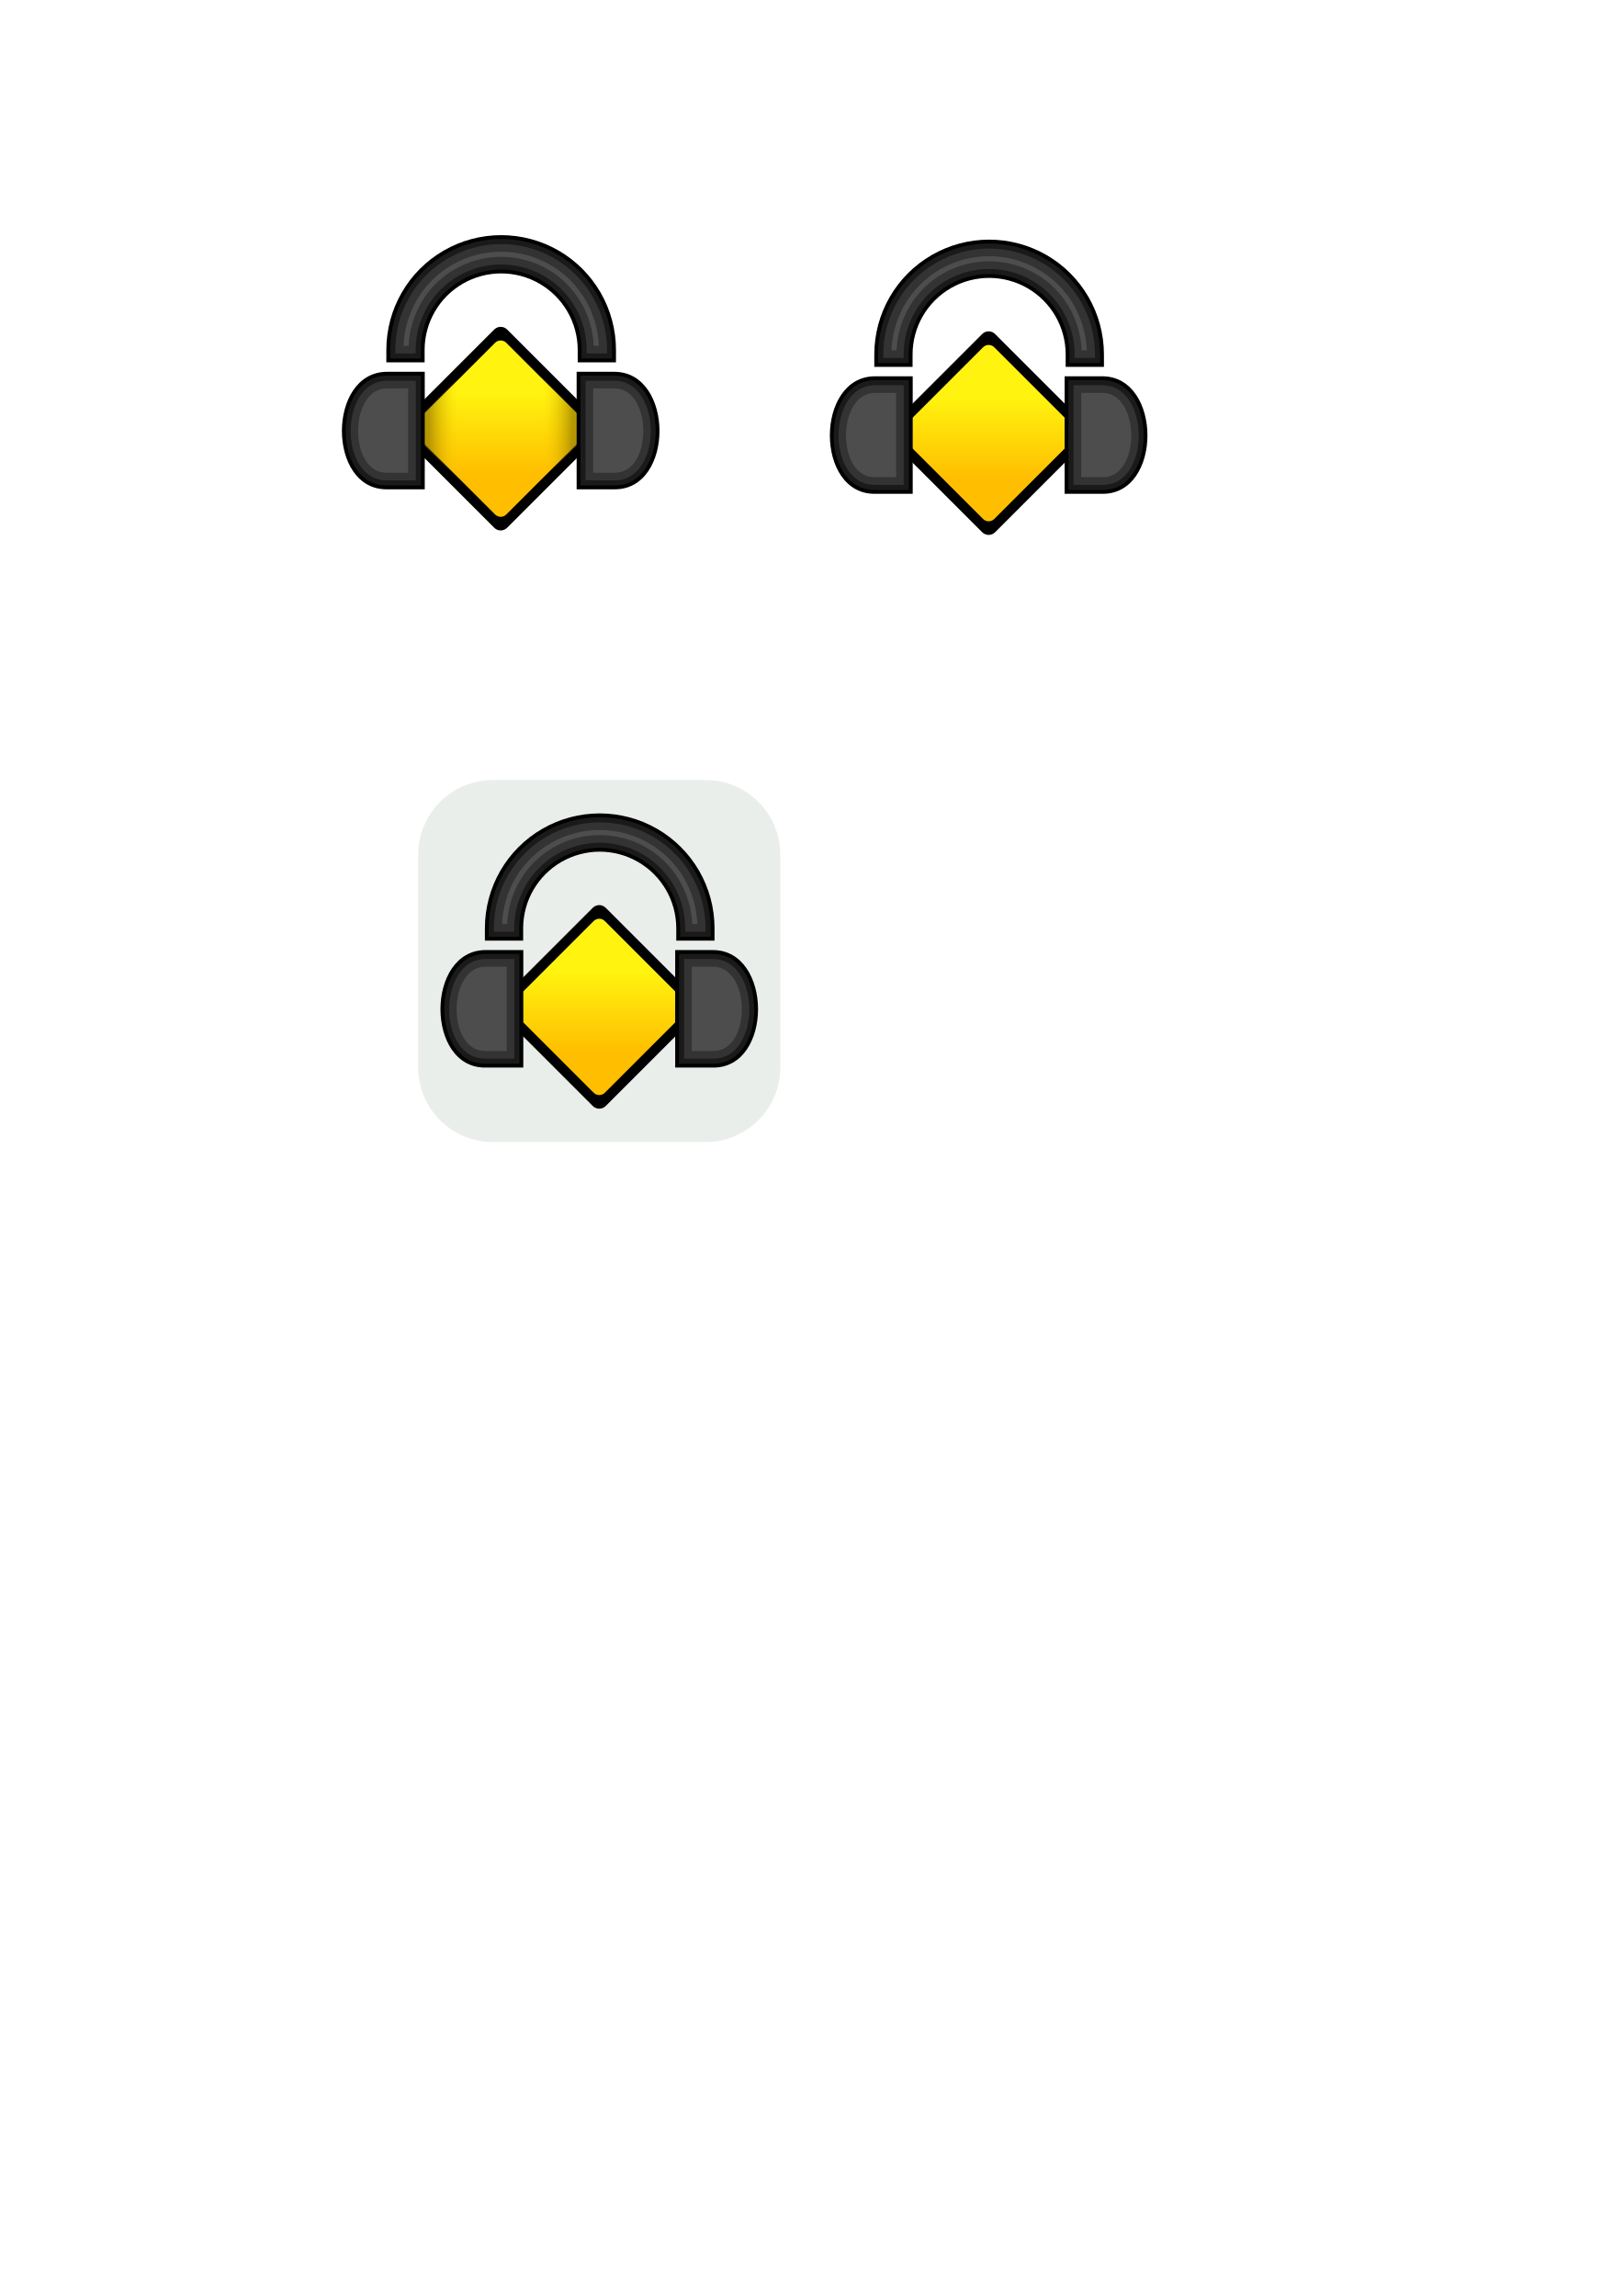
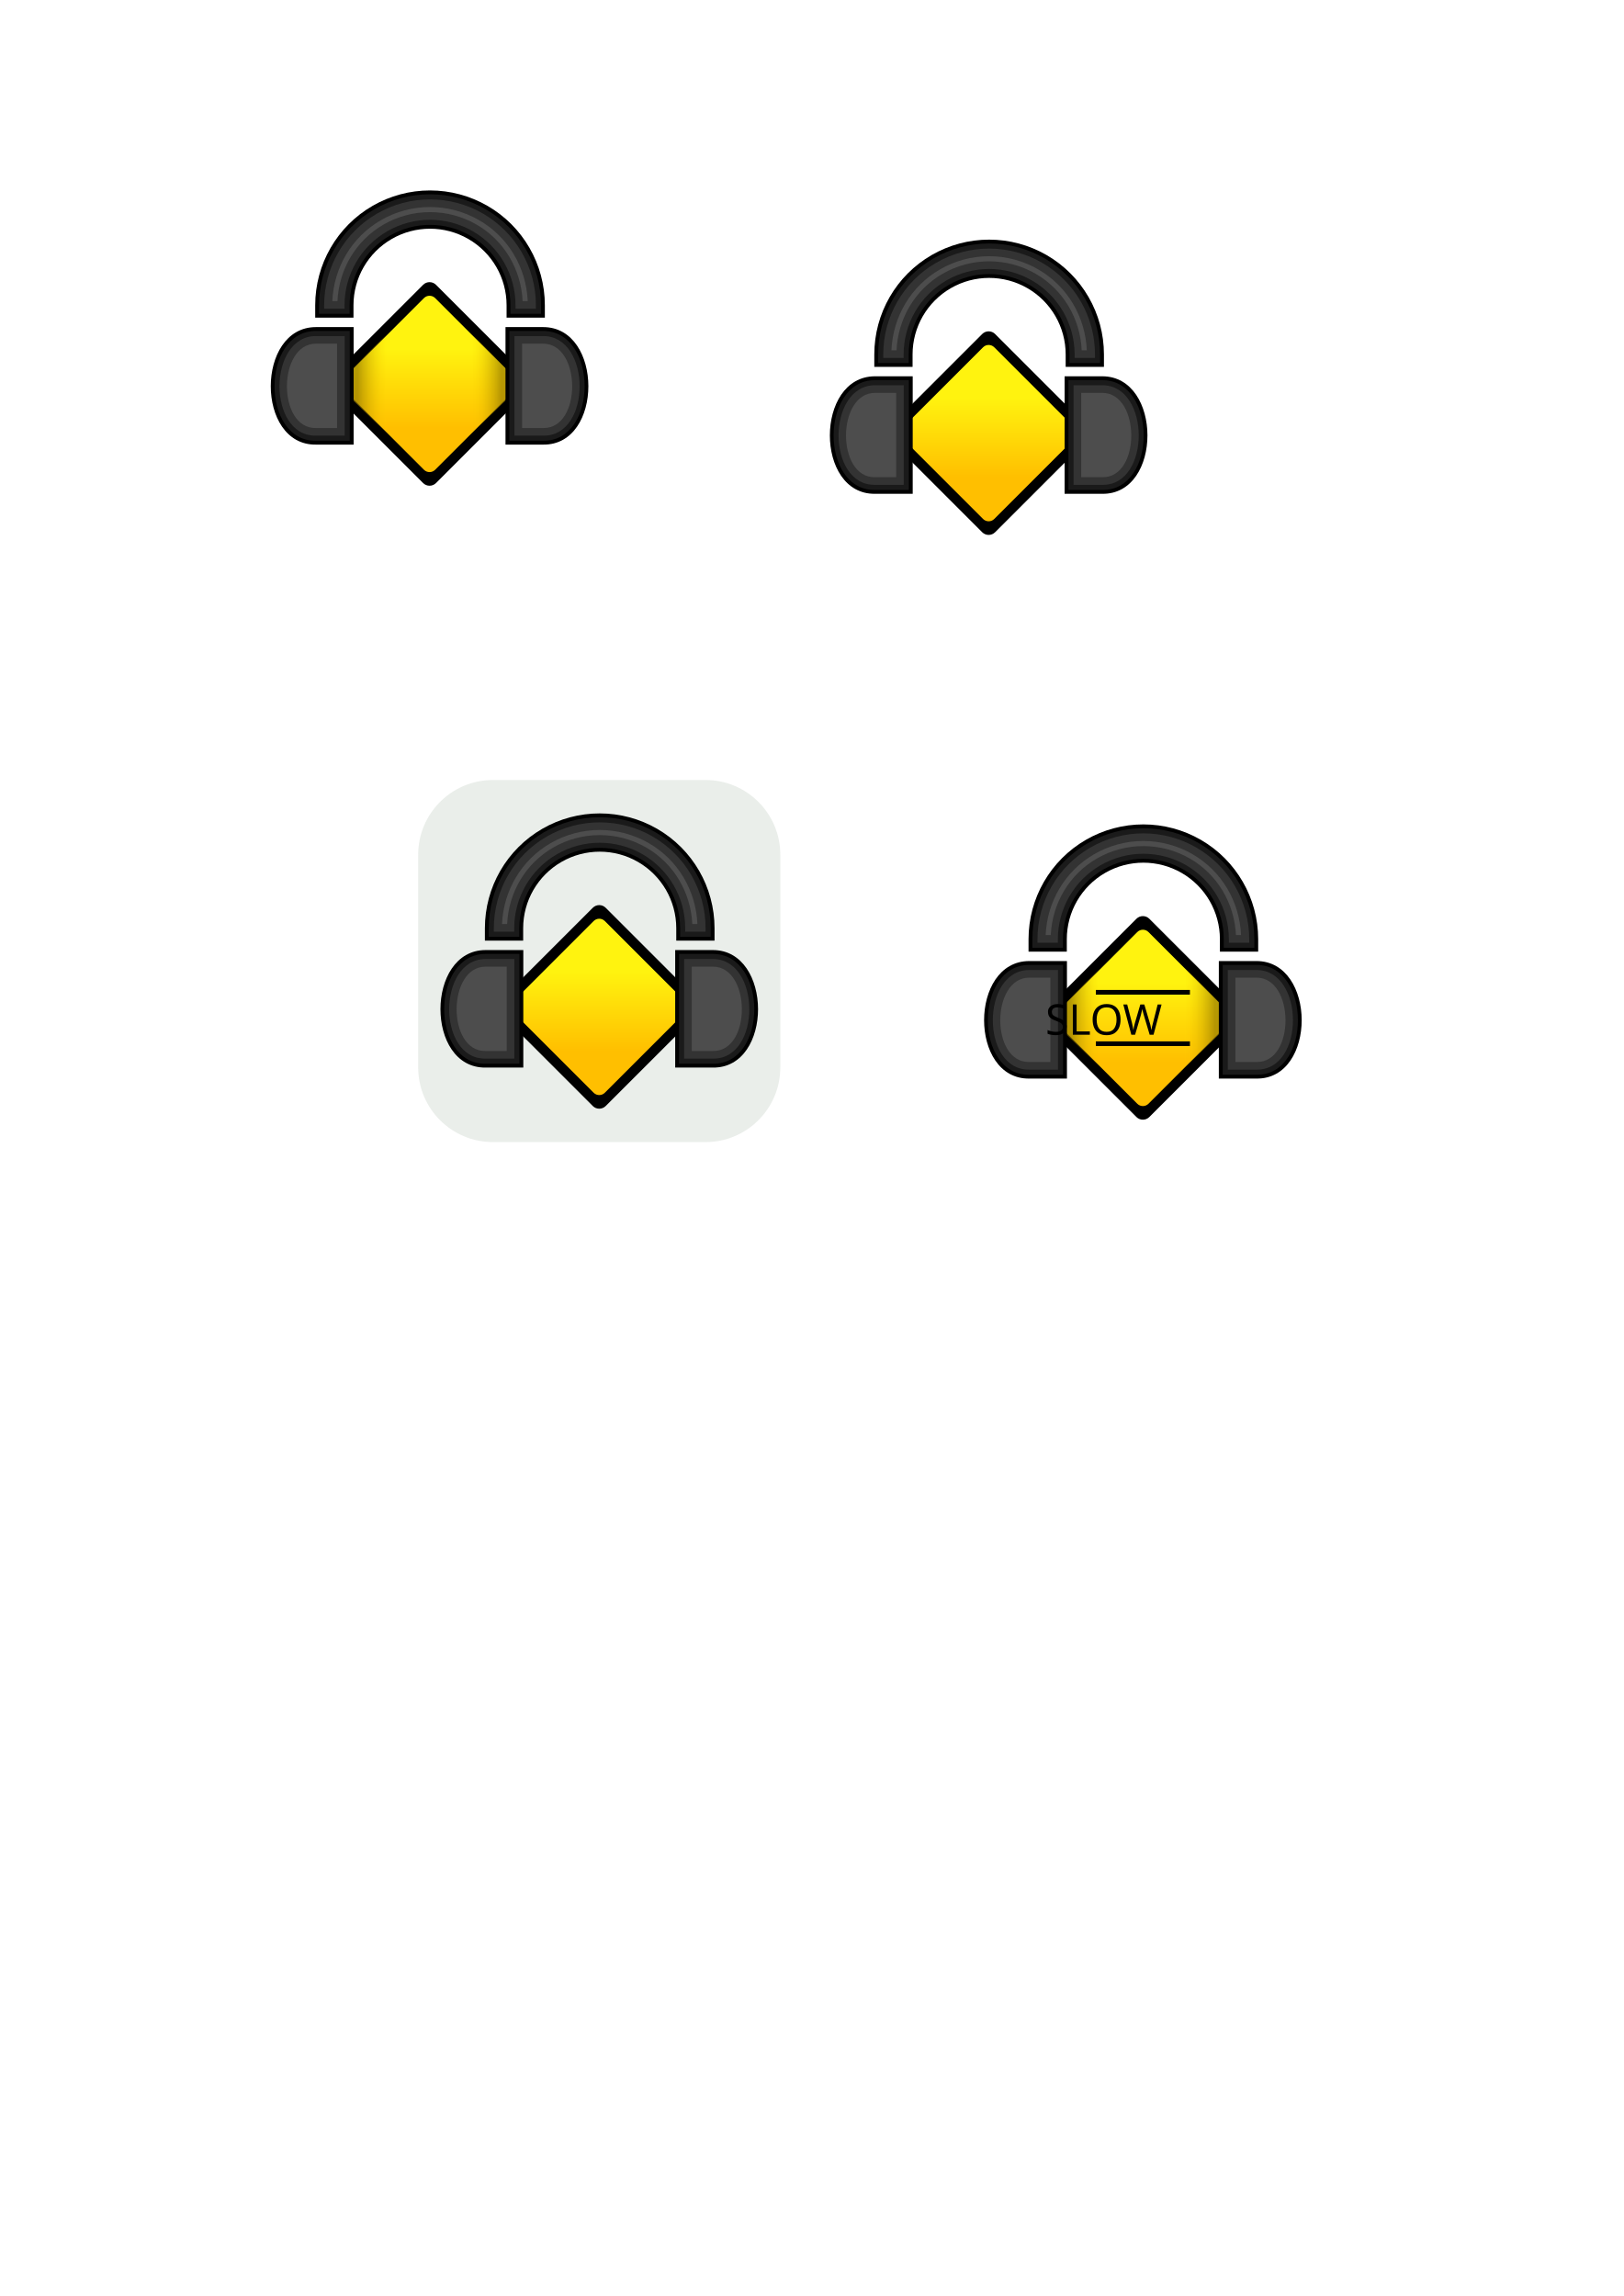
<svg xmlns="http://www.w3.org/2000/svg" xmlns:xlink="http://www.w3.org/1999/xlink" width="210mm" height="297mm" viewBox="0 0 210 297" version="1.1" id="svg1">
  <defs id="defs1">
    <linearGradient xlink:href="#linearGradient15" id="linearGradient105" gradientUnits="userSpaceOnUse" gradientTransform="matrix(0.9323483,0,0,0.9323483,13.12965,2.526971)" x1="161.523" y1="8.116" x2="231.275" y2="77.867" />
    <linearGradient id="linearGradient15">
      <stop style="stop-color:#fff30f;stop-opacity:1;" offset="0" id="stop15" />
      <stop style="stop-color:#ffbf00;stop-opacity:1;" offset="1" id="stop16" />
    </linearGradient>
    <linearGradient xlink:href="#linearGradient153" id="linearGradient151" x1="131.23" y1="39.064" x2="134.4" y2="39.064" gradientUnits="userSpaceOnUse" gradientTransform="matrix(1.221276,0,0,1.221276,-28.98805,-8.74325)" />
    <linearGradient id="linearGradient153">
      <stop style="stop-color:#8f7300;stop-opacity:0.66;" offset="0" id="stop152" />
      <stop style="stop-color:#ffce01;stop-opacity:0;" offset="1" id="stop153" />
    </linearGradient>
    <linearGradient xlink:href="#linearGradient150" id="linearGradient152" gradientUnits="userSpaceOnUse" gradientTransform="matrix(-1.221276,0,0,1.221276,310.1688,-8.74325)" x1="131.23" y1="39.064" x2="134.4" y2="39.064" />
    <linearGradient id="linearGradient150">
      <stop style="stop-color:#8f7300;stop-opacity:0.659;" offset="0" id="stop150" />
      <stop style="stop-color:#ffce01;stop-opacity:0;" offset="1" id="stop151" />
    </linearGradient>
    <linearGradient xlink:href="#linearGradient15" id="linearGradient1" gradientUnits="userSpaceOnUse" gradientTransform="matrix(0.9323483,0,0,0.9323483,13.12965,2.526971)" x1="161.523" y1="8.116" x2="231.275" y2="77.867" />
    <linearGradient xlink:href="#linearGradient15" id="linearGradient11" gradientUnits="userSpaceOnUse" gradientTransform="matrix(0.9323483,0,0,0.9323483,13.12965,2.526971)" x1="161.523" y1="8.116" x2="231.275" y2="77.867" />
+     <linearGradient xlink:href="#linearGradient15" id="linearGradient18" gradientUnits="userSpaceOnUse" gradientTransform="matrix(0.9323483,0,0,0.9323483,13.12965,2.526971)" x1="161.523" y1="8.116" x2="231.275" y2="77.867" />
+     <linearGradient xlink:href="#linearGradient153" id="linearGradient19" gradientUnits="userSpaceOnUse" gradientTransform="matrix(1.221276,0,0,1.221276,-28.98805,-8.74325)" x1="131.23" y1="39.064" x2="134.4" y2="39.064" />
+     <linearGradient xlink:href="#linearGradient150" id="linearGradient20" gradientUnits="userSpaceOnUse" gradientTransform="matrix(-1.221276,0,0,1.221276,310.1688,-8.74325)" x1="131.23" y1="39.064" x2="134.4" y2="39.064" />
  </defs>
  <g id="layer1">
    <rect style="fill:#dbe3db;stroke-width:0.8;stroke-linecap:round;fill-opacity:0.605" id="rect11" width="46.836" height="46.836" x="54.084" y="100.899" ry="9.665" />
-     <g id="g3">
+     <g id="g3" transform="translate(-9.199468,-5.782523)">
      <g id="g78" transform="matrix(0.1116595,0,0,0.1116595,52.38176,37.17369)">
        <rect style="fill:#000000;stroke-width:1.191" id="rect77" width="172.956" height="172.956" x="107.599" y="-49.125" transform="rotate(45)" ry="10.562" />
        <rect style="fill:url(#linearGradient105);fill-opacity:1;stroke-width:1.032" id="rect78" width="149.811" height="149.811" x="119.171" y="-37.553" transform="rotate(45)" ry="9.149" />
      </g>
      <g id="g153" transform="translate(-75.85412,16.66454)">
        <path style="fill:url(#linearGradient151);fill-opacity:1;stroke:none;stroke-width:0.323px;stroke-linecap:butt;stroke-linejoin:miter;stroke-opacity:1" d="m 128.665,38.899 6.626,-6.834 v 13.317 z" id="path150" />
        <path style="fill:url(#linearGradient152);fill-opacity:1;stroke:none;stroke-width:0.323px;stroke-linecap:butt;stroke-linejoin:miter;stroke-opacity:1" d="m 152.516,38.899 -6.626,-6.834 v 13.317 z" id="path151" />
      </g>
      <g id="g83" transform="matrix(0.9900265,0,0,0.9900265,-38.17188,-53.79505)">
        <g id="g79" transform="translate(5.356343,-20.13246)">
          <path id="path78" style="fill:#000000;stroke:none;stroke-width:0.8;stroke-linecap:butt;stroke-linejoin:miter;stroke-dasharray:none;stroke-opacity:1" d="m 98.67,105.193 c -2.633,-1.9e-4 -5.22,0.693 -7.5,2.01 -4.641,2.68 -7.5,7.631 -7.5,12.99 v 1.623 h 5 v -1.623 c 1.56e-4,-3.573 1.906,-6.874 5,-8.66 3.094,-1.786 6.906,-1.786 10,0 3.094,1.786 5,5.088 5,8.66 v 1.623 h 5 v -1.623 c 6e-5,-5.359 -2.859,-10.311 -7.5,-12.99 -2.28,-1.316 -4.867,-2.01 -7.5,-2.01 z m -14.904,17.855 c -7.854,0 -7.884,15.459 0,15.354 H 88.688 v -15.354 z m 24.764,0 v 15.354 h 4.922 c 7.884,0.105 7.854,-15.354 0,-15.354 z" />
        </g>
        <g id="g80" style="fill:#1a1a1a;fill-opacity:1" transform="translate(5.356343,-20.13246)">
          <path id="path79" style="fill:#1a1a1a;fill-opacity:1;stroke:none;stroke-width:0.8;stroke-linecap:butt;stroke-linejoin:miter;stroke-dasharray:none;stroke-opacity:1" d="m 98.67,105.697 c -2.545,-1.9e-4 -5.044,0.669 -7.248,1.941 -4.486,2.59 -7.248,7.375 -7.248,12.555 v 1.119 h 3.992 v -1.119 c 1.63e-4,-3.752 2.003,-7.22 5.252,-9.096 3.249,-1.876 7.255,-1.876 10.504,0 3.249,1.876 5.252,5.344 5.252,9.096 v 1.119 h 3.992 v -1.119 c 5e-5,-5.18 -2.762,-9.965 -7.248,-12.555 -2.204,-1.272 -4.704,-1.942 -7.248,-1.941 z m -14.904,17.855 c -7.193,0 -7.232,14.442 -0.006,14.346 a 0.504,0.504 0 0 1 0.006,0 h 4.418 v -14.346 z m 25.268,0 v 14.346 h 4.418 a 0.504,0.504 0 0 1 0.006,0 c 7.226,0.097 7.187,-14.346 -0.006,-14.346 z" />
        </g>
        <g id="g81" style="fill:#333333;fill-opacity:1" transform="translate(5.356343,-20.13246)">
          <path id="path80" style="fill:#333333;fill-opacity:1;stroke:none;stroke-width:0.8;stroke-linecap:butt;stroke-linejoin:miter;stroke-dasharray:none;stroke-opacity:1" d="m 98.67,106.363 c -2.428,-1.7e-4 -4.813,0.638 -6.916,1.852 -4.281,2.472 -6.914,7.035 -6.914,11.979 v 0.453 H 87.5 v -0.453 c 1.74e-4,-3.988 2.132,-7.678 5.586,-9.672 3.454,-1.994 7.714,-1.994 11.168,0 3.454,1.994 5.586,5.684 5.586,9.672 v 0.453 H 112.5 v -0.453 c 6e-5,-4.943 -2.633,-9.507 -6.914,-11.979 -2.103,-1.214 -4.488,-1.852 -6.916,-1.852 z m -14.904,17.855 c -6.32,0 -6.372,13.099 -0.016,13.014 a 1.169,1.169 0 0 1 0.016,0 h 3.752 v -13.014 z m 25.934,0 v 13.014 h 3.752 a 1.169,1.169 0 0 1 0.016,0 c 6.357,0.085 6.305,-13.014 -0.016,-13.014 z" />
        </g>
        <g id="g82" style="fill:#4d4d4d;fill-opacity:1" transform="translate(5.356343,-20.13246)">
          <path id="path81" style="fill:#4d4d4d;fill-opacity:1;stroke:none;stroke-width:0.8;stroke-linecap:butt;stroke-linejoin:miter;stroke-dasharray:none;stroke-opacity:1" d="m 98.67,107.359 c -2.253,-1.7e-4 -4.465,0.594 -6.416,1.721 -3.813,2.201 -6.157,6.198 -6.346,10.57 h 0.668 c 0.189,-4.128 2.409,-7.916 6.01,-9.994 3.761,-2.172 8.407,-2.172 12.168,0 3.6,2.079 5.821,5.866 6.01,9.994 h 0.668 c -0.189,-4.372 -2.533,-8.369 -6.346,-10.57 -1.951,-1.126 -4.164,-1.721 -6.416,-1.721 z m -14.904,17.855 c -5.012,0 -5.083,11.089 -0.029,11.021 a 2.167,2.167 0 0 1 0.029,0 h 2.756 v -11.021 z m 26.93,0 v 11.021 h 2.756 a 2.167,2.167 0 0 1 0.029,0 c 5.054,0.068 4.982,-11.021 -0.029,-11.021 z" />
        </g>
      </g>
    </g>
    <g id="g4">
      <g id="g78-0" transform="matrix(0.1116595,0,0,0.1116595,115.492,37.75468)">
        <rect style="fill:#000000;stroke-width:1.191" id="rect77-9" width="172.956" height="172.956" x="107.599" y="-49.125" transform="rotate(45)" ry="10.562" />
        <rect style="fill:url(#linearGradient1);fill-opacity:1;stroke-width:1.032" id="rect78-3" width="149.811" height="149.811" x="119.171" y="-37.553" transform="rotate(45)" ry="9.149" />
      </g>
      <g id="g83-2" transform="matrix(0.9900265,0,0,0.9900265,24.93834,-53.21406)">
        <g id="g79-6" transform="translate(5.356343,-20.13246)">
          <path id="path78-1" style="fill:#000000;stroke:none;stroke-width:0.8;stroke-linecap:butt;stroke-linejoin:miter;stroke-dasharray:none;stroke-opacity:1" d="m 98.67,105.193 c -2.633,-1.9e-4 -5.22,0.693 -7.5,2.01 -4.641,2.68 -7.5,7.631 -7.5,12.99 v 1.623 h 5 v -1.623 c 1.56e-4,-3.573 1.906,-6.874 5,-8.66 3.094,-1.786 6.906,-1.786 10,0 3.094,1.786 5,5.088 5,8.66 v 1.623 h 5 v -1.623 c 6e-5,-5.359 -2.859,-10.311 -7.5,-12.99 -2.28,-1.316 -4.867,-2.01 -7.5,-2.01 z m -14.904,17.855 c -7.854,0 -7.884,15.459 0,15.354 H 88.688 v -15.354 z m 24.764,0 v 15.354 h 4.922 c 7.884,0.105 7.854,-15.354 0,-15.354 z" />
        </g>
        <g id="g80-8" style="fill:#1a1a1a;fill-opacity:1" transform="translate(5.356343,-20.13246)">
          <path id="path79-7" style="fill:#1a1a1a;fill-opacity:1;stroke:none;stroke-width:0.8;stroke-linecap:butt;stroke-linejoin:miter;stroke-dasharray:none;stroke-opacity:1" d="m 98.67,105.697 c -2.545,-1.9e-4 -5.044,0.669 -7.248,1.941 -4.486,2.59 -7.248,7.375 -7.248,12.555 v 1.119 h 3.992 v -1.119 c 1.63e-4,-3.752 2.003,-7.22 5.252,-9.096 3.249,-1.876 7.255,-1.876 10.504,0 3.249,1.876 5.252,5.344 5.252,9.096 v 1.119 h 3.992 v -1.119 c 5e-5,-5.18 -2.762,-9.965 -7.248,-12.555 -2.204,-1.272 -4.704,-1.942 -7.248,-1.941 z m -14.904,17.855 c -7.193,0 -7.232,14.442 -0.006,14.346 a 0.504,0.504 0 0 1 0.006,0 h 4.418 v -14.346 z m 25.268,0 v 14.346 h 4.418 a 0.504,0.504 0 0 1 0.006,0 c 7.226,0.097 7.187,-14.346 -0.006,-14.346 z" />
        </g>
        <g id="g81-9" style="fill:#333333;fill-opacity:1" transform="translate(5.356343,-20.13246)">
          <path id="path80-2" style="fill:#333333;fill-opacity:1;stroke:none;stroke-width:0.8;stroke-linecap:butt;stroke-linejoin:miter;stroke-dasharray:none;stroke-opacity:1" d="m 98.67,106.363 c -2.428,-1.7e-4 -4.813,0.638 -6.916,1.852 -4.281,2.472 -6.914,7.035 -6.914,11.979 v 0.453 H 87.5 v -0.453 c 1.74e-4,-3.988 2.132,-7.678 5.586,-9.672 3.454,-1.994 7.714,-1.994 11.168,0 3.454,1.994 5.586,5.684 5.586,9.672 v 0.453 H 112.5 v -0.453 c 6e-5,-4.943 -2.633,-9.507 -6.914,-11.979 -2.103,-1.214 -4.488,-1.852 -6.916,-1.852 z m -14.904,17.855 c -6.32,0 -6.372,13.099 -0.016,13.014 a 1.169,1.169 0 0 1 0.016,0 h 3.752 v -13.014 z m 25.934,0 v 13.014 h 3.752 a 1.169,1.169 0 0 1 0.016,0 c 6.357,0.085 6.305,-13.014 -0.016,-13.014 z" />
        </g>
        <g id="g82-0" style="fill:#4d4d4d;fill-opacity:1" transform="translate(5.356343,-20.13246)">
          <path id="path81-2" style="fill:#4d4d4d;fill-opacity:1;stroke:none;stroke-width:0.8;stroke-linecap:butt;stroke-linejoin:miter;stroke-dasharray:none;stroke-opacity:1" d="m 98.67,107.359 c -2.253,-1.7e-4 -4.465,0.594 -6.416,1.721 -3.813,2.201 -6.157,6.198 -6.346,10.57 h 0.668 c 0.189,-4.128 2.409,-7.916 6.01,-9.994 3.761,-2.172 8.407,-2.172 12.168,0 3.6,2.079 5.821,5.866 6.01,9.994 h 0.668 c -0.189,-4.372 -2.533,-8.369 -6.346,-10.57 -1.951,-1.126 -4.164,-1.721 -6.416,-1.721 z m -14.904,17.855 c -5.012,0 -5.083,11.089 -0.029,11.021 a 2.167,2.167 0 0 1 0.029,0 h 2.756 v -11.021 z m 26.93,0 v 11.021 h 2.756 a 2.167,2.167 0 0 1 0.029,0 c 5.054,0.068 4.982,-11.021 -0.029,-11.021 z" />
        </g>
      </g>
    </g>
    <g id="g11" transform="translate(-50.36368,74.22044)">
      <g id="g5" transform="matrix(0.1116595,0,0,0.1116595,115.492,37.75468)">
        <rect style="fill:#000000;stroke-width:1.191" id="rect4" width="172.956" height="172.956" x="107.599" y="-49.125" transform="rotate(45)" ry="10.562" />
        <rect style="fill:url(#linearGradient11);fill-opacity:1;stroke-width:1.032" id="rect5" width="149.811" height="149.811" x="119.171" y="-37.553" transform="rotate(45)" ry="9.149" />
      </g>
      <g id="g10" transform="matrix(0.9900265,0,0,0.9900265,24.93834,-53.21406)">
        <g id="g6" transform="translate(5.356343,-20.13246)">
          <path id="path5" style="fill:#000000;stroke:none;stroke-width:0.8;stroke-linecap:butt;stroke-linejoin:miter;stroke-dasharray:none;stroke-opacity:1" d="m 98.67,105.193 c -2.633,-1.9e-4 -5.22,0.693 -7.5,2.01 -4.641,2.68 -7.5,7.631 -7.5,12.99 v 1.623 h 5 v -1.623 c 1.56e-4,-3.573 1.906,-6.874 5,-8.66 3.094,-1.786 6.906,-1.786 10,0 3.094,1.786 5,5.088 5,8.66 v 1.623 h 5 v -1.623 c 6e-5,-5.359 -2.859,-10.311 -7.5,-12.99 -2.28,-1.316 -4.867,-2.01 -7.5,-2.01 z m -14.904,17.855 c -7.854,0 -7.884,15.459 0,15.354 H 88.688 v -15.354 z m 24.764,0 v 15.354 h 4.922 c 7.884,0.105 7.854,-15.354 0,-15.354 z" />
        </g>
        <g id="g7" style="fill:#1a1a1a;fill-opacity:1" transform="translate(5.356343,-20.13246)">
          <path id="path6" style="fill:#1a1a1a;fill-opacity:1;stroke:none;stroke-width:0.8;stroke-linecap:butt;stroke-linejoin:miter;stroke-dasharray:none;stroke-opacity:1" d="m 98.67,105.697 c -2.545,-1.9e-4 -5.044,0.669 -7.248,1.941 -4.486,2.59 -7.248,7.375 -7.248,12.555 v 1.119 h 3.992 v -1.119 c 1.63e-4,-3.752 2.003,-7.22 5.252,-9.096 3.249,-1.876 7.255,-1.876 10.504,0 3.249,1.876 5.252,5.344 5.252,9.096 v 1.119 h 3.992 v -1.119 c 5e-5,-5.18 -2.762,-9.965 -7.248,-12.555 -2.204,-1.272 -4.704,-1.942 -7.248,-1.941 z m -14.904,17.855 c -7.193,0 -7.232,14.442 -0.006,14.346 a 0.504,0.504 0 0 1 0.006,0 h 4.418 v -14.346 z m 25.268,0 v 14.346 h 4.418 a 0.504,0.504 0 0 1 0.006,0 c 7.226,0.097 7.187,-14.346 -0.006,-14.346 z" />
        </g>
        <g id="g8" style="fill:#333333;fill-opacity:1" transform="translate(5.356343,-20.13246)">
          <path id="path7" style="fill:#333333;fill-opacity:1;stroke:none;stroke-width:0.8;stroke-linecap:butt;stroke-linejoin:miter;stroke-dasharray:none;stroke-opacity:1" d="m 98.67,106.363 c -2.428,-1.7e-4 -4.813,0.638 -6.916,1.852 -4.281,2.472 -6.914,7.035 -6.914,11.979 v 0.453 H 87.5 v -0.453 c 1.74e-4,-3.988 2.132,-7.678 5.586,-9.672 3.454,-1.994 7.714,-1.994 11.168,0 3.454,1.994 5.586,5.684 5.586,9.672 v 0.453 H 112.5 v -0.453 c 6e-5,-4.943 -2.633,-9.507 -6.914,-11.979 -2.103,-1.214 -4.488,-1.852 -6.916,-1.852 z m -14.904,17.855 c -6.32,0 -6.372,13.099 -0.016,13.014 a 1.169,1.169 0 0 1 0.016,0 h 3.752 v -13.014 z m 25.934,0 v 13.014 h 3.752 a 1.169,1.169 0 0 1 0.016,0 c 6.357,0.085 6.305,-13.014 -0.016,-13.014 z" />
        </g>
        <g id="g9" style="fill:#4d4d4d;fill-opacity:1" transform="translate(5.356343,-20.13246)">
          <path id="path8" style="fill:#4d4d4d;fill-opacity:1;stroke:none;stroke-width:0.8;stroke-linecap:butt;stroke-linejoin:miter;stroke-dasharray:none;stroke-opacity:1" d="m 98.67,107.359 c -2.253,-1.7e-4 -4.465,0.594 -6.416,1.721 -3.813,2.201 -6.157,6.198 -6.346,10.57 h 0.668 c 0.189,-4.128 2.409,-7.916 6.01,-9.994 3.761,-2.172 8.407,-2.172 12.168,0 3.6,2.079 5.821,5.866 6.01,9.994 h 0.668 c -0.189,-4.372 -2.533,-8.369 -6.346,-10.57 -1.951,-1.126 -4.164,-1.721 -6.416,-1.721 z m -14.904,17.855 c -5.012,0 -5.083,11.089 -0.029,11.021 a 2.167,2.167 0 0 1 0.029,0 h 2.756 v -11.021 z m 26.93,0 v 11.021 h 2.756 a 2.167,2.167 0 0 1 0.029,0 c 5.054,0.068 4.982,-11.021 -0.029,-11.021 z" />
        </g>
      </g>
    </g>
+     <g id="g2" transform="matrix(0.1116595,0,0,0.1116595,135.4398,113.3979)">
+       <rect style="fill:#000000;stroke-width:1.191" id="rect1" width="172.956" height="172.956" x="107.599" y="-49.125" transform="rotate(45)" ry="10.562" />
+       <rect style="fill:url(#linearGradient18);fill-opacity:1;stroke-width:1.032" id="rect2" width="149.811" height="149.811" x="119.171" y="-37.553" transform="rotate(45)" ry="9.149" />
+     </g>
+     <g id="g12" transform="translate(7.203931,92.8887)">
+       <path style="fill:url(#linearGradient19);fill-opacity:1;stroke:none;stroke-width:0.323px;stroke-linecap:butt;stroke-linejoin:miter;stroke-opacity:1" d="m 128.665,38.899 6.626,-6.834 v 13.317 z" id="path2" />
+       <path style="fill:url(#linearGradient20);fill-opacity:1;stroke:none;stroke-width:0.323px;stroke-linecap:butt;stroke-linejoin:miter;stroke-opacity:1" d="m 152.516,38.899 -6.626,-6.834 v 13.317 z" id="path3" />
+     </g>
+     <g id="g17" transform="matrix(0.9900265,0,0,0.9900265,44.88617,22.42911)">
+       <g id="g13" transform="translate(5.356343,-20.13246)">
+         <path id="path12" style="fill:#000000;stroke:none;stroke-width:0.8;stroke-linecap:butt;stroke-linejoin:miter;stroke-dasharray:none;stroke-opacity:1" d="m 98.67,105.193 c -2.633,-1.9e-4 -5.22,0.693 -7.5,2.01 -4.641,2.68 -7.5,7.631 -7.5,12.99 v 1.623 h 5 v -1.623 c 1.56e-4,-3.573 1.906,-6.874 5,-8.66 3.094,-1.786 6.906,-1.786 10,0 3.094,1.786 5,5.088 5,8.66 v 1.623 h 5 v -1.623 c 6e-5,-5.359 -2.859,-10.311 -7.5,-12.99 -2.28,-1.316 -4.867,-2.01 -7.5,-2.01 z m -14.904,17.855 c -7.854,0 -7.884,15.459 0,15.354 H 88.688 v -15.354 z m 24.764,0 v 15.354 h 4.922 c 7.884,0.105 7.854,-15.354 0,-15.354 z" />
+       </g>
+       <g id="g14" style="fill:#1a1a1a;fill-opacity:1" transform="translate(5.356343,-20.13246)">
+         <path id="path13" style="fill:#1a1a1a;fill-opacity:1;stroke:none;stroke-width:0.8;stroke-linecap:butt;stroke-linejoin:miter;stroke-dasharray:none;stroke-opacity:1" d="m 98.67,105.697 c -2.545,-1.9e-4 -5.044,0.669 -7.248,1.941 -4.486,2.59 -7.248,7.375 -7.248,12.555 v 1.119 h 3.992 v -1.119 c 1.63e-4,-3.752 2.003,-7.22 5.252,-9.096 3.249,-1.876 7.255,-1.876 10.504,0 3.249,1.876 5.252,5.344 5.252,9.096 v 1.119 h 3.992 v -1.119 c 5e-5,-5.18 -2.762,-9.965 -7.248,-12.555 -2.204,-1.272 -4.704,-1.942 -7.248,-1.941 z m -14.904,17.855 c -7.193,0 -7.232,14.442 -0.006,14.346 a 0.504,0.504 0 0 1 0.006,0 h 4.418 v -14.346 z m 25.268,0 v 14.346 h 4.418 a 0.504,0.504 0 0 1 0.006,0 c 7.226,0.097 7.187,-14.346 -0.006,-14.346 z" />
+       </g>
+       <g id="g15" style="fill:#333333;fill-opacity:1" transform="translate(5.356343,-20.13246)">
+         <path id="path14" style="fill:#333333;fill-opacity:1;stroke:none;stroke-width:0.8;stroke-linecap:butt;stroke-linejoin:miter;stroke-dasharray:none;stroke-opacity:1" d="m 98.67,106.363 c -2.428,-1.7e-4 -4.813,0.638 -6.916,1.852 -4.281,2.472 -6.914,7.035 -6.914,11.979 v 0.453 H 87.5 v -0.453 c 1.74e-4,-3.988 2.132,-7.678 5.586,-9.672 3.454,-1.994 7.714,-1.994 11.168,0 3.454,1.994 5.586,5.684 5.586,9.672 v 0.453 H 112.5 v -0.453 c 6e-5,-4.943 -2.633,-9.507 -6.914,-11.979 -2.103,-1.214 -4.488,-1.852 -6.916,-1.852 z m -14.904,17.855 c -6.32,0 -6.372,13.099 -0.016,13.014 a 1.169,1.169 0 0 1 0.016,0 h 3.752 v -13.014 z m 25.934,0 v 13.014 h 3.752 a 1.169,1.169 0 0 1 0.016,0 c 6.357,0.085 6.305,-13.014 -0.016,-13.014 z" />
+       </g>
+       <g id="g16" style="fill:#4d4d4d;fill-opacity:1" transform="translate(5.356343,-20.13246)">
+         <path id="path15" style="fill:#4d4d4d;fill-opacity:1;stroke:none;stroke-width:0.8;stroke-linecap:butt;stroke-linejoin:miter;stroke-dasharray:none;stroke-opacity:1" d="m 98.67,107.359 c -2.253,-1.7e-4 -4.465,0.594 -6.416,1.721 -3.813,2.201 -6.157,6.198 -6.346,10.57 h 0.668 c 0.189,-4.128 2.409,-7.916 6.01,-9.994 3.761,-2.172 8.407,-2.172 12.168,0 3.6,2.079 5.821,5.866 6.01,9.994 h 0.668 c -0.189,-4.372 -2.533,-8.369 -6.346,-10.57 -1.951,-1.126 -4.164,-1.721 -6.416,-1.721 z m -14.904,17.855 c -5.012,0 -5.083,11.089 -0.029,11.021 a 2.167,2.167 0 0 1 0.029,0 h 2.756 v -11.021 z m 26.93,0 v 11.021 h 2.756 a 2.167,2.167 0 0 1 0.029,0 c 5.054,0.068 4.982,-11.021 -0.029,-11.021 z" />
+       </g>
+     </g>
+     <g id="g21" transform="matrix(0.9204668,0,0,0.9204668,11.75612,10.47323)">
+       <text xml:space="preserve" style="font-style:normal;font-variant:normal;font-weight:normal;font-stretch:condensed;font-size:5.957px;line-height:1.2;font-family:Impact;-inkscape-font-specification:'Impact Condensed';text-align:center;letter-spacing:0px;word-spacing:0px;text-anchor:middle;stroke-width:0.372" x="147.743" y="134.038" id="text20">
+         <tspan id="tspan20" style="font-style:normal;font-variant:normal;font-weight:normal;font-stretch:condensed;font-family:Impact;-inkscape-font-specification:'Impact Condensed';stroke-width:0.372" x="147.743" y="134.038">SLOW</tspan>
+       </text>
+       <rect style="fill:#000000;fill-opacity:1;stroke-width:0.828;stroke-linecap:round" id="rect20" width="13.219" height="0.657" x="141.204" y="127.741" />
+       <rect style="fill:#000000;fill-opacity:1;stroke-width:0.828;stroke-linecap:round" id="rect21" width="13.219" height="0.657" x="141.204" y="134.969" />
+     </g>
  </g>
</svg>
